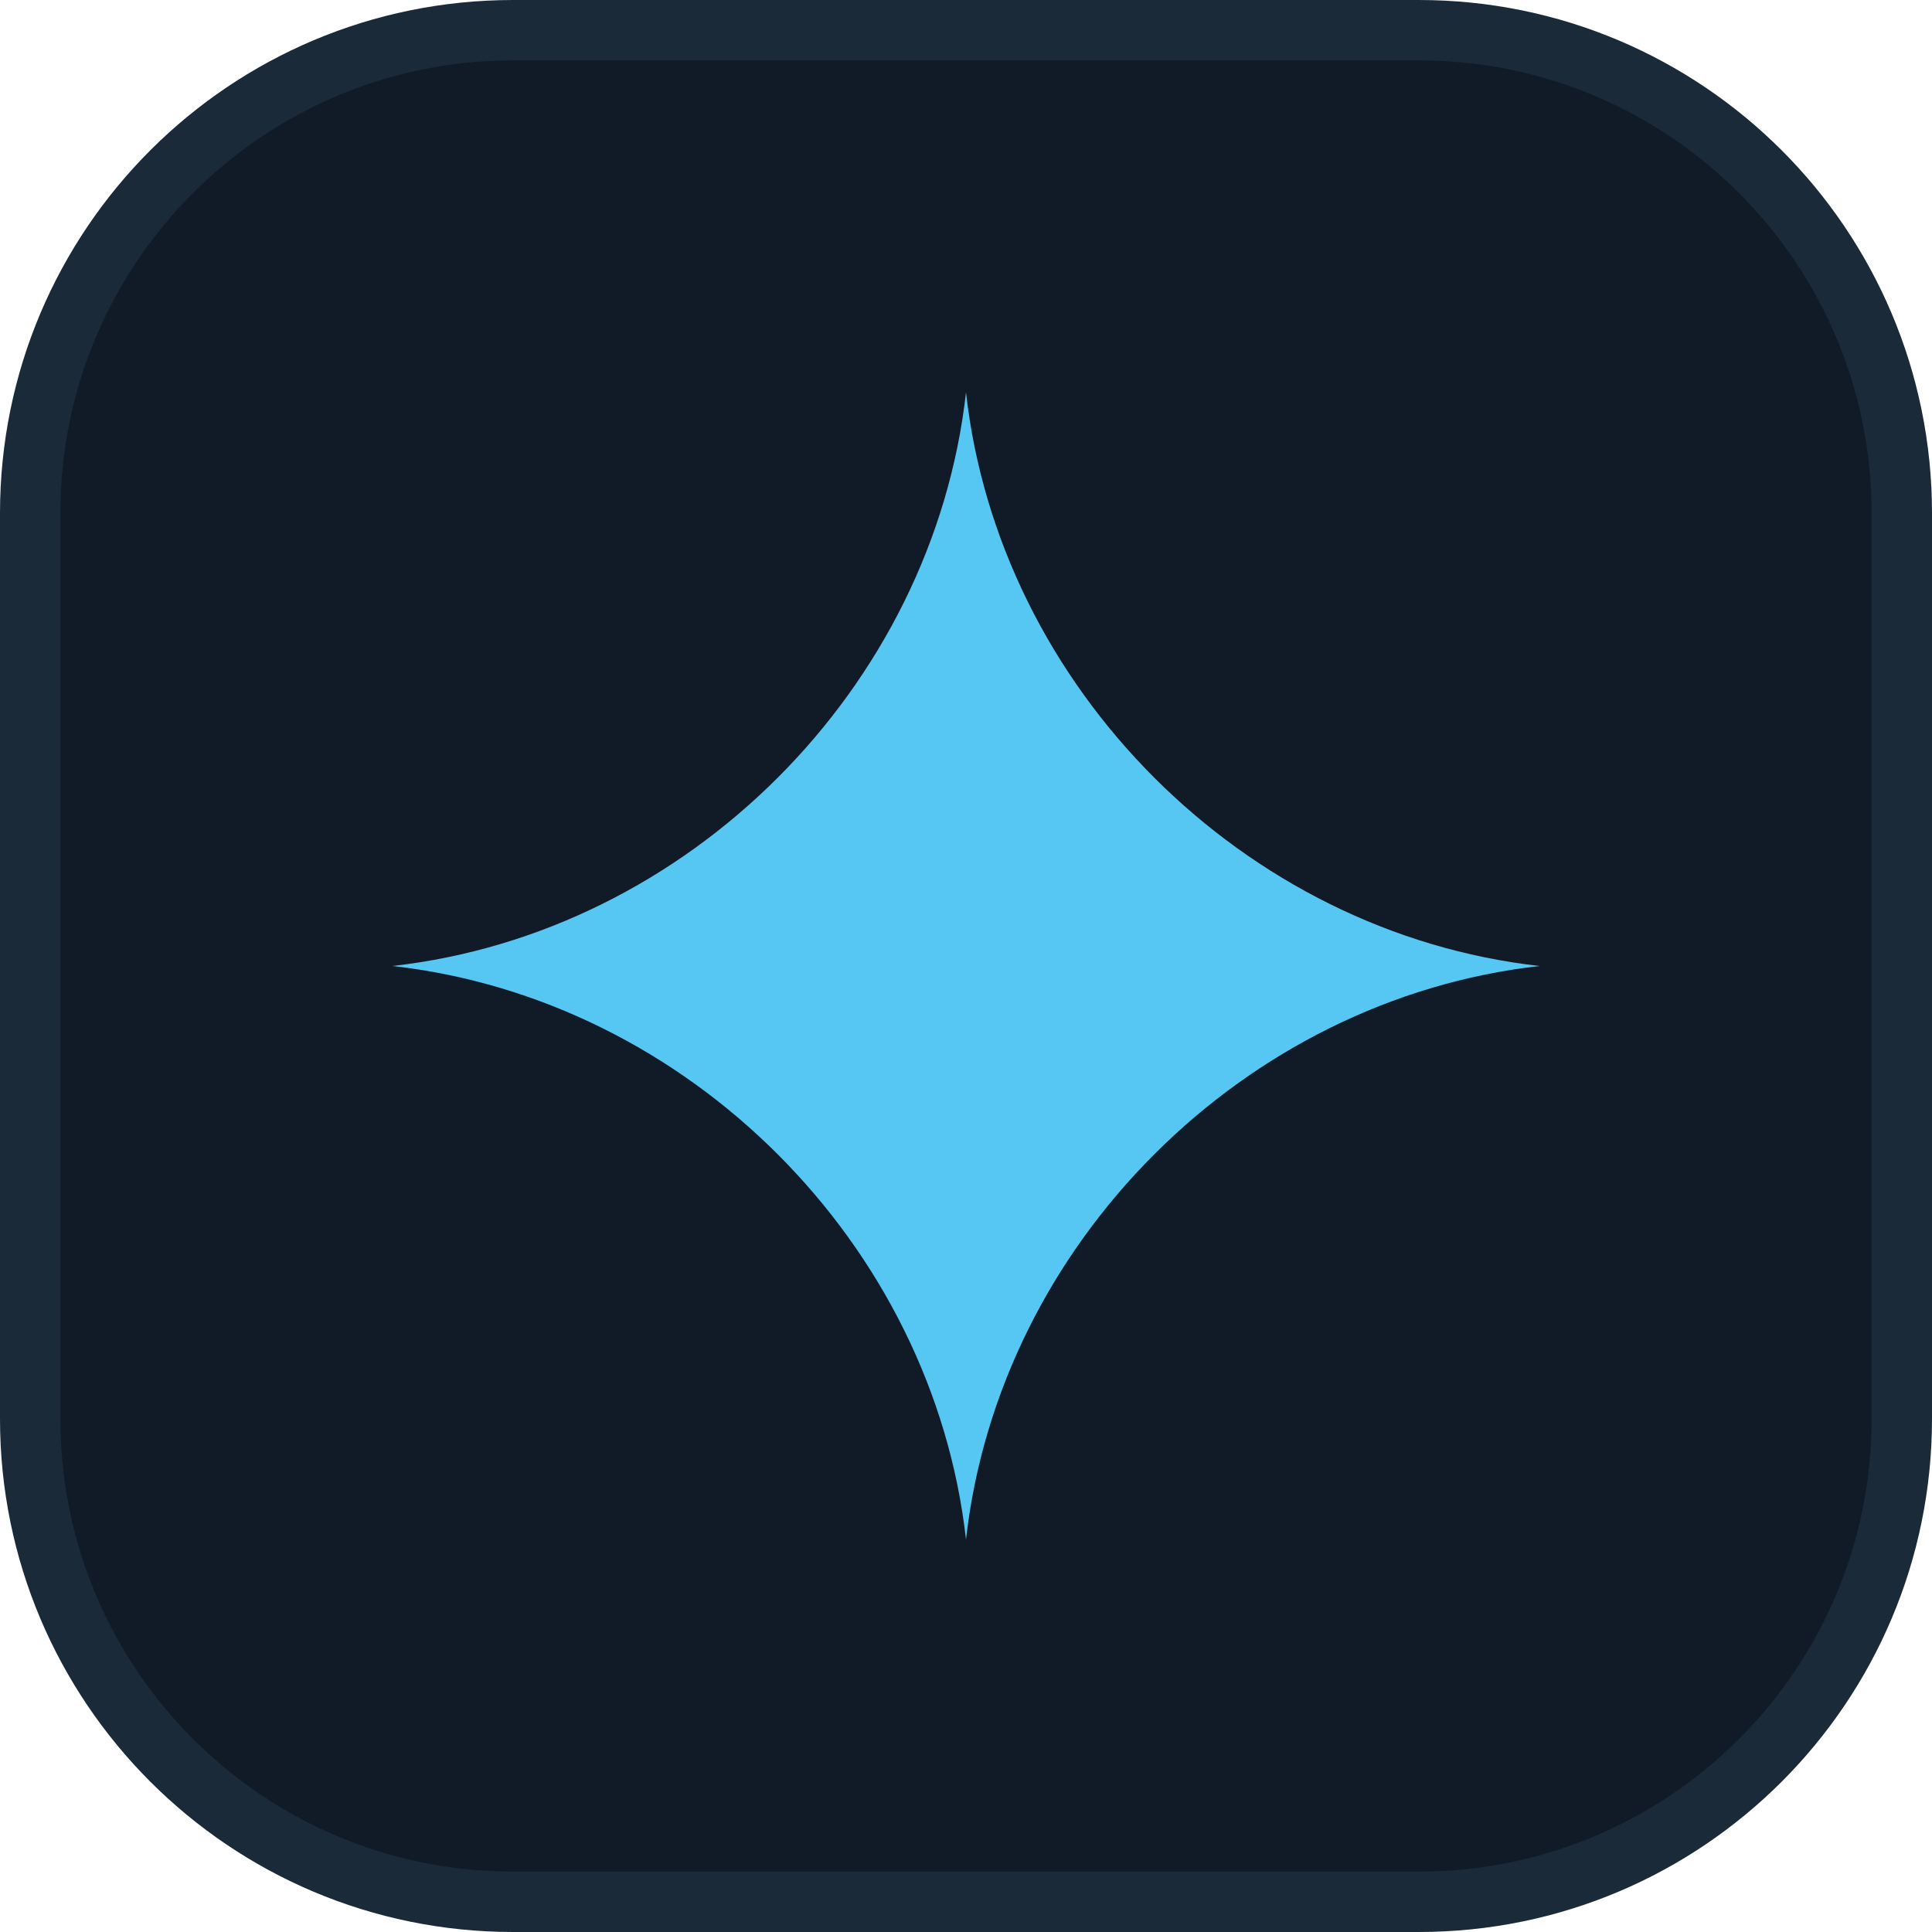
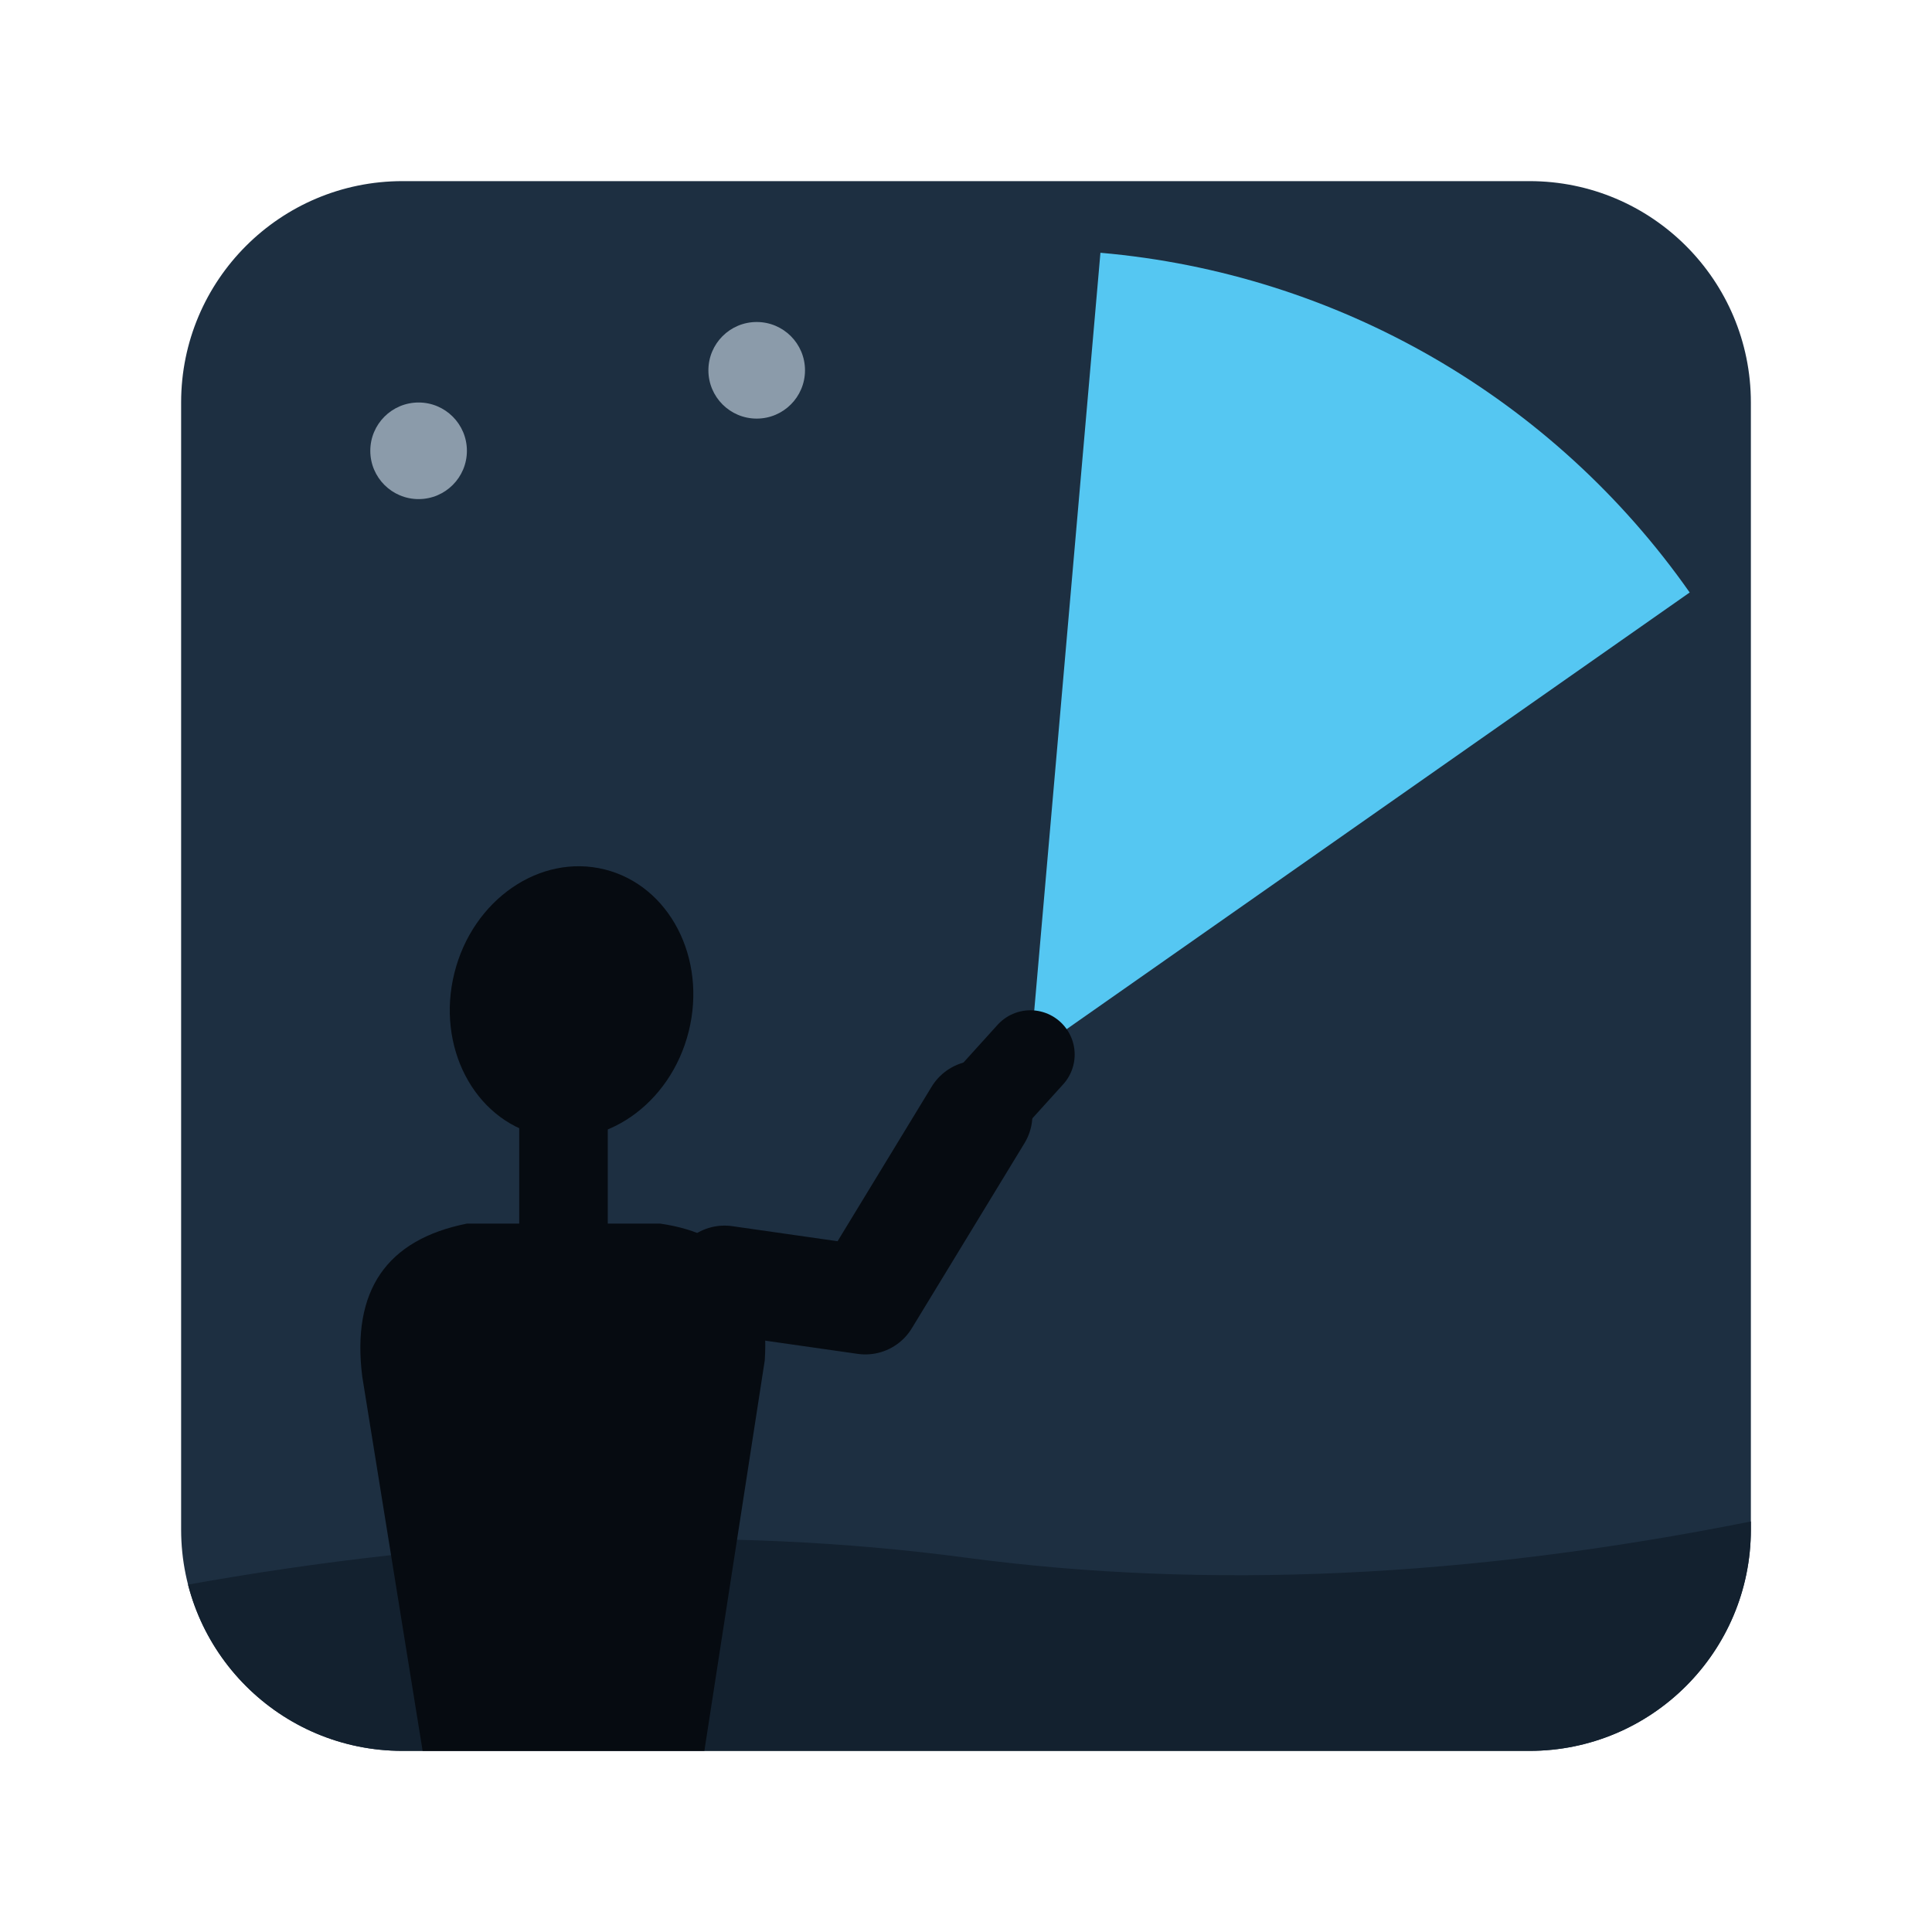
- <svg xmlns="http://www.w3.org/2000/svg" viewBox="0 0 32 32" role="img" aria-label="SQMeter">
-   <rect x="0.5" y="0.5" width="31" height="31" rx="8" fill="#111b27" stroke="#1b2a38" />
-   <path d="M16 6.5c.55 4.9 4.6 8.95 9.5 9.5-4.9.55-8.95 4.6-9.5 9.5-.55-4.9-4.6-8.95-9.5-9.5 4.9-.55 8.95-4.6 9.5-9.5Z" fill="#55c7f2" />
+ <svg xmlns="http://www.w3.org/2000/svg" width="24" height="24" viewBox="0 0 24 24">
+   <svg width="24" height="24" viewBox="0 0 24 24">
+     <defs>
+       <clipPath id="q1c">
+         <rect x="2.25" y="2.25" width="19.5" height="19.5" rx="2.75" />
+       </clipPath>
+     </defs>
+     <g clip-path="url(#q1c)">
+       <rect x="2.25" y="2.25" width="19.5" height="19.5" fill="#1d2f41" />
+       <circle cx="5.2" cy="5.6" r=".6" fill="#8b9baa" />
+       <circle cx="9.4" cy="4.6" r=".6" fill="#8b9baa" />
+       <path d="M12.8 13.1L13.67 3.14A10 10 0 0 1 20.99 7.36Z" fill="#55c7f2" />
+       <path d="M2.25 19.7Q7.5 18.75 12 19.35T21.75 18.9V21.75H2.25Z" fill="#13212f" />
+       <ellipse cx="7.1" cy="12.45" rx="1.5" ry="1.7" transform="rotate(14 7.1 12.45)" fill="#060b11" />
+       <path d="M6.45 13.8H7.55V15.5H6.45Z" fill="#060b11" />
+       <path d="M5.25 21.75L4.5 17.1Q4.3 15.5 5.8 15.2H8.2Q9.6 15.4 9.5 16.9L8.75 21.75Z" fill="#060b11" />
+       <path d="M9 15.9L10.75 16.15L12.15 13.85" fill="none" stroke="#060b11" stroke-width="1.35" stroke-linecap="round" stroke-linejoin="round" />
+       <path d="M11.85 14.15L12.8 13.1" fill="none" stroke="#060b11" stroke-width="1.1" stroke-linecap="round" />
+     </g>
+   </svg>
</svg>
